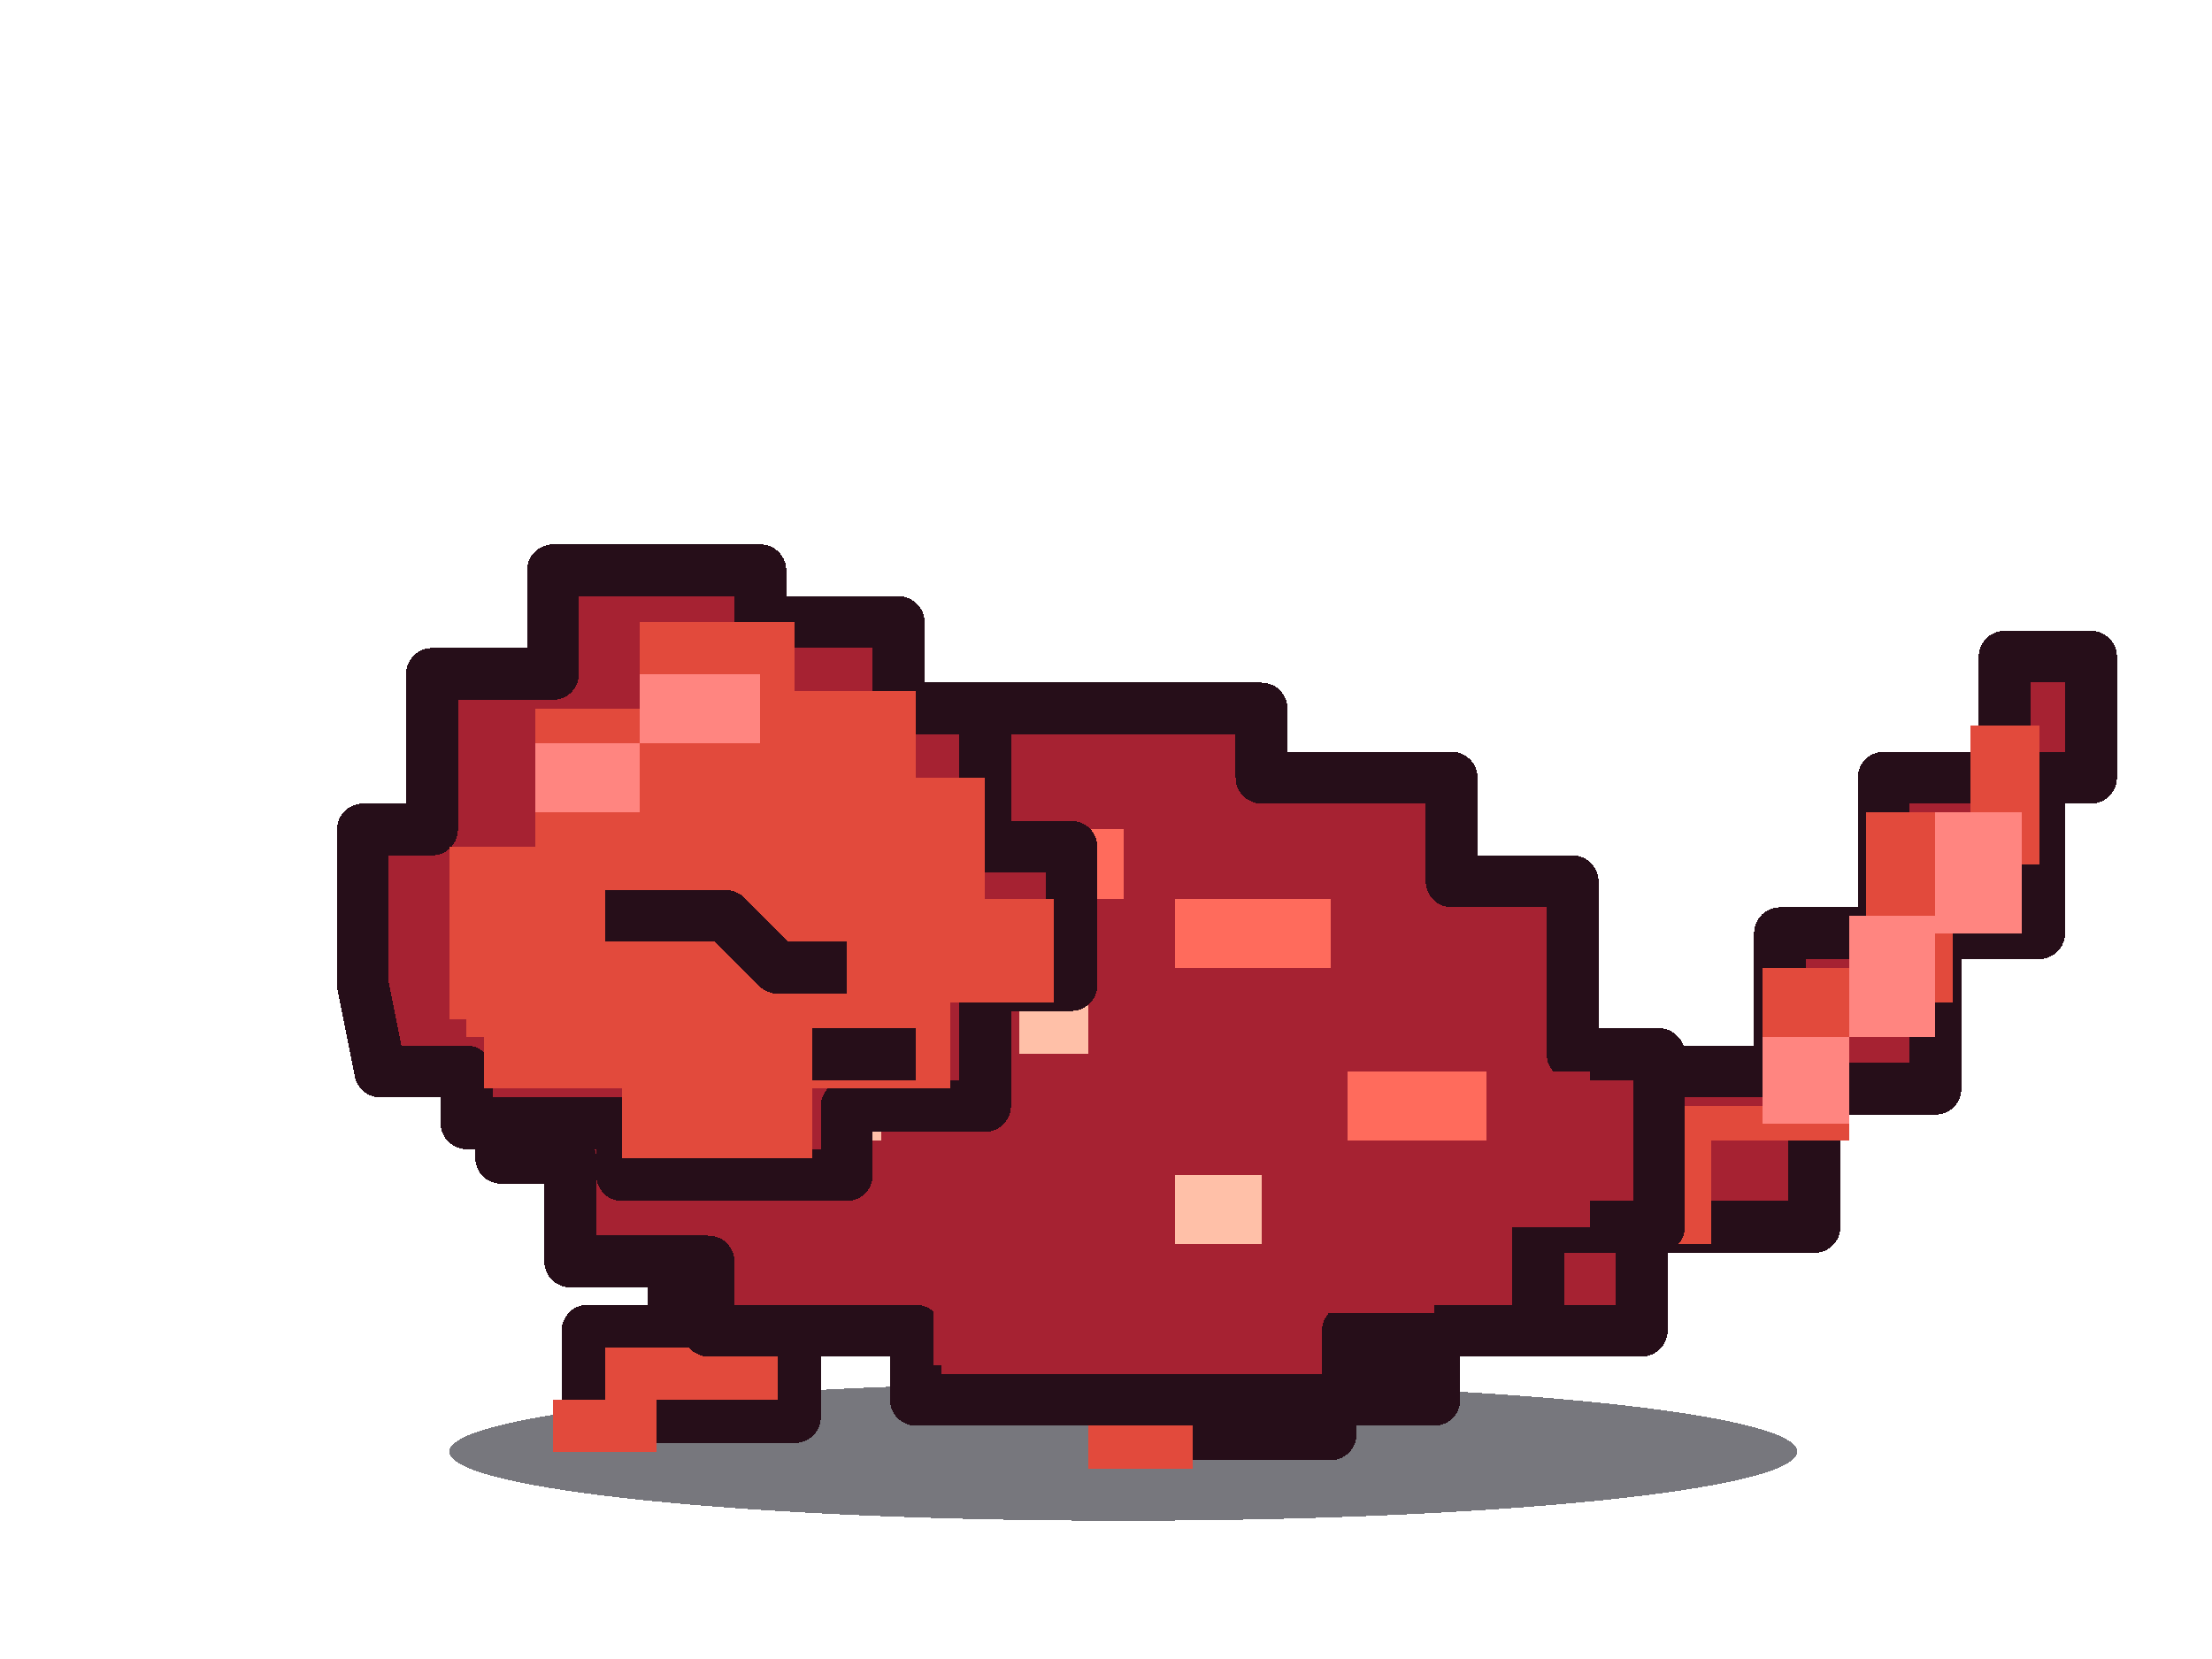
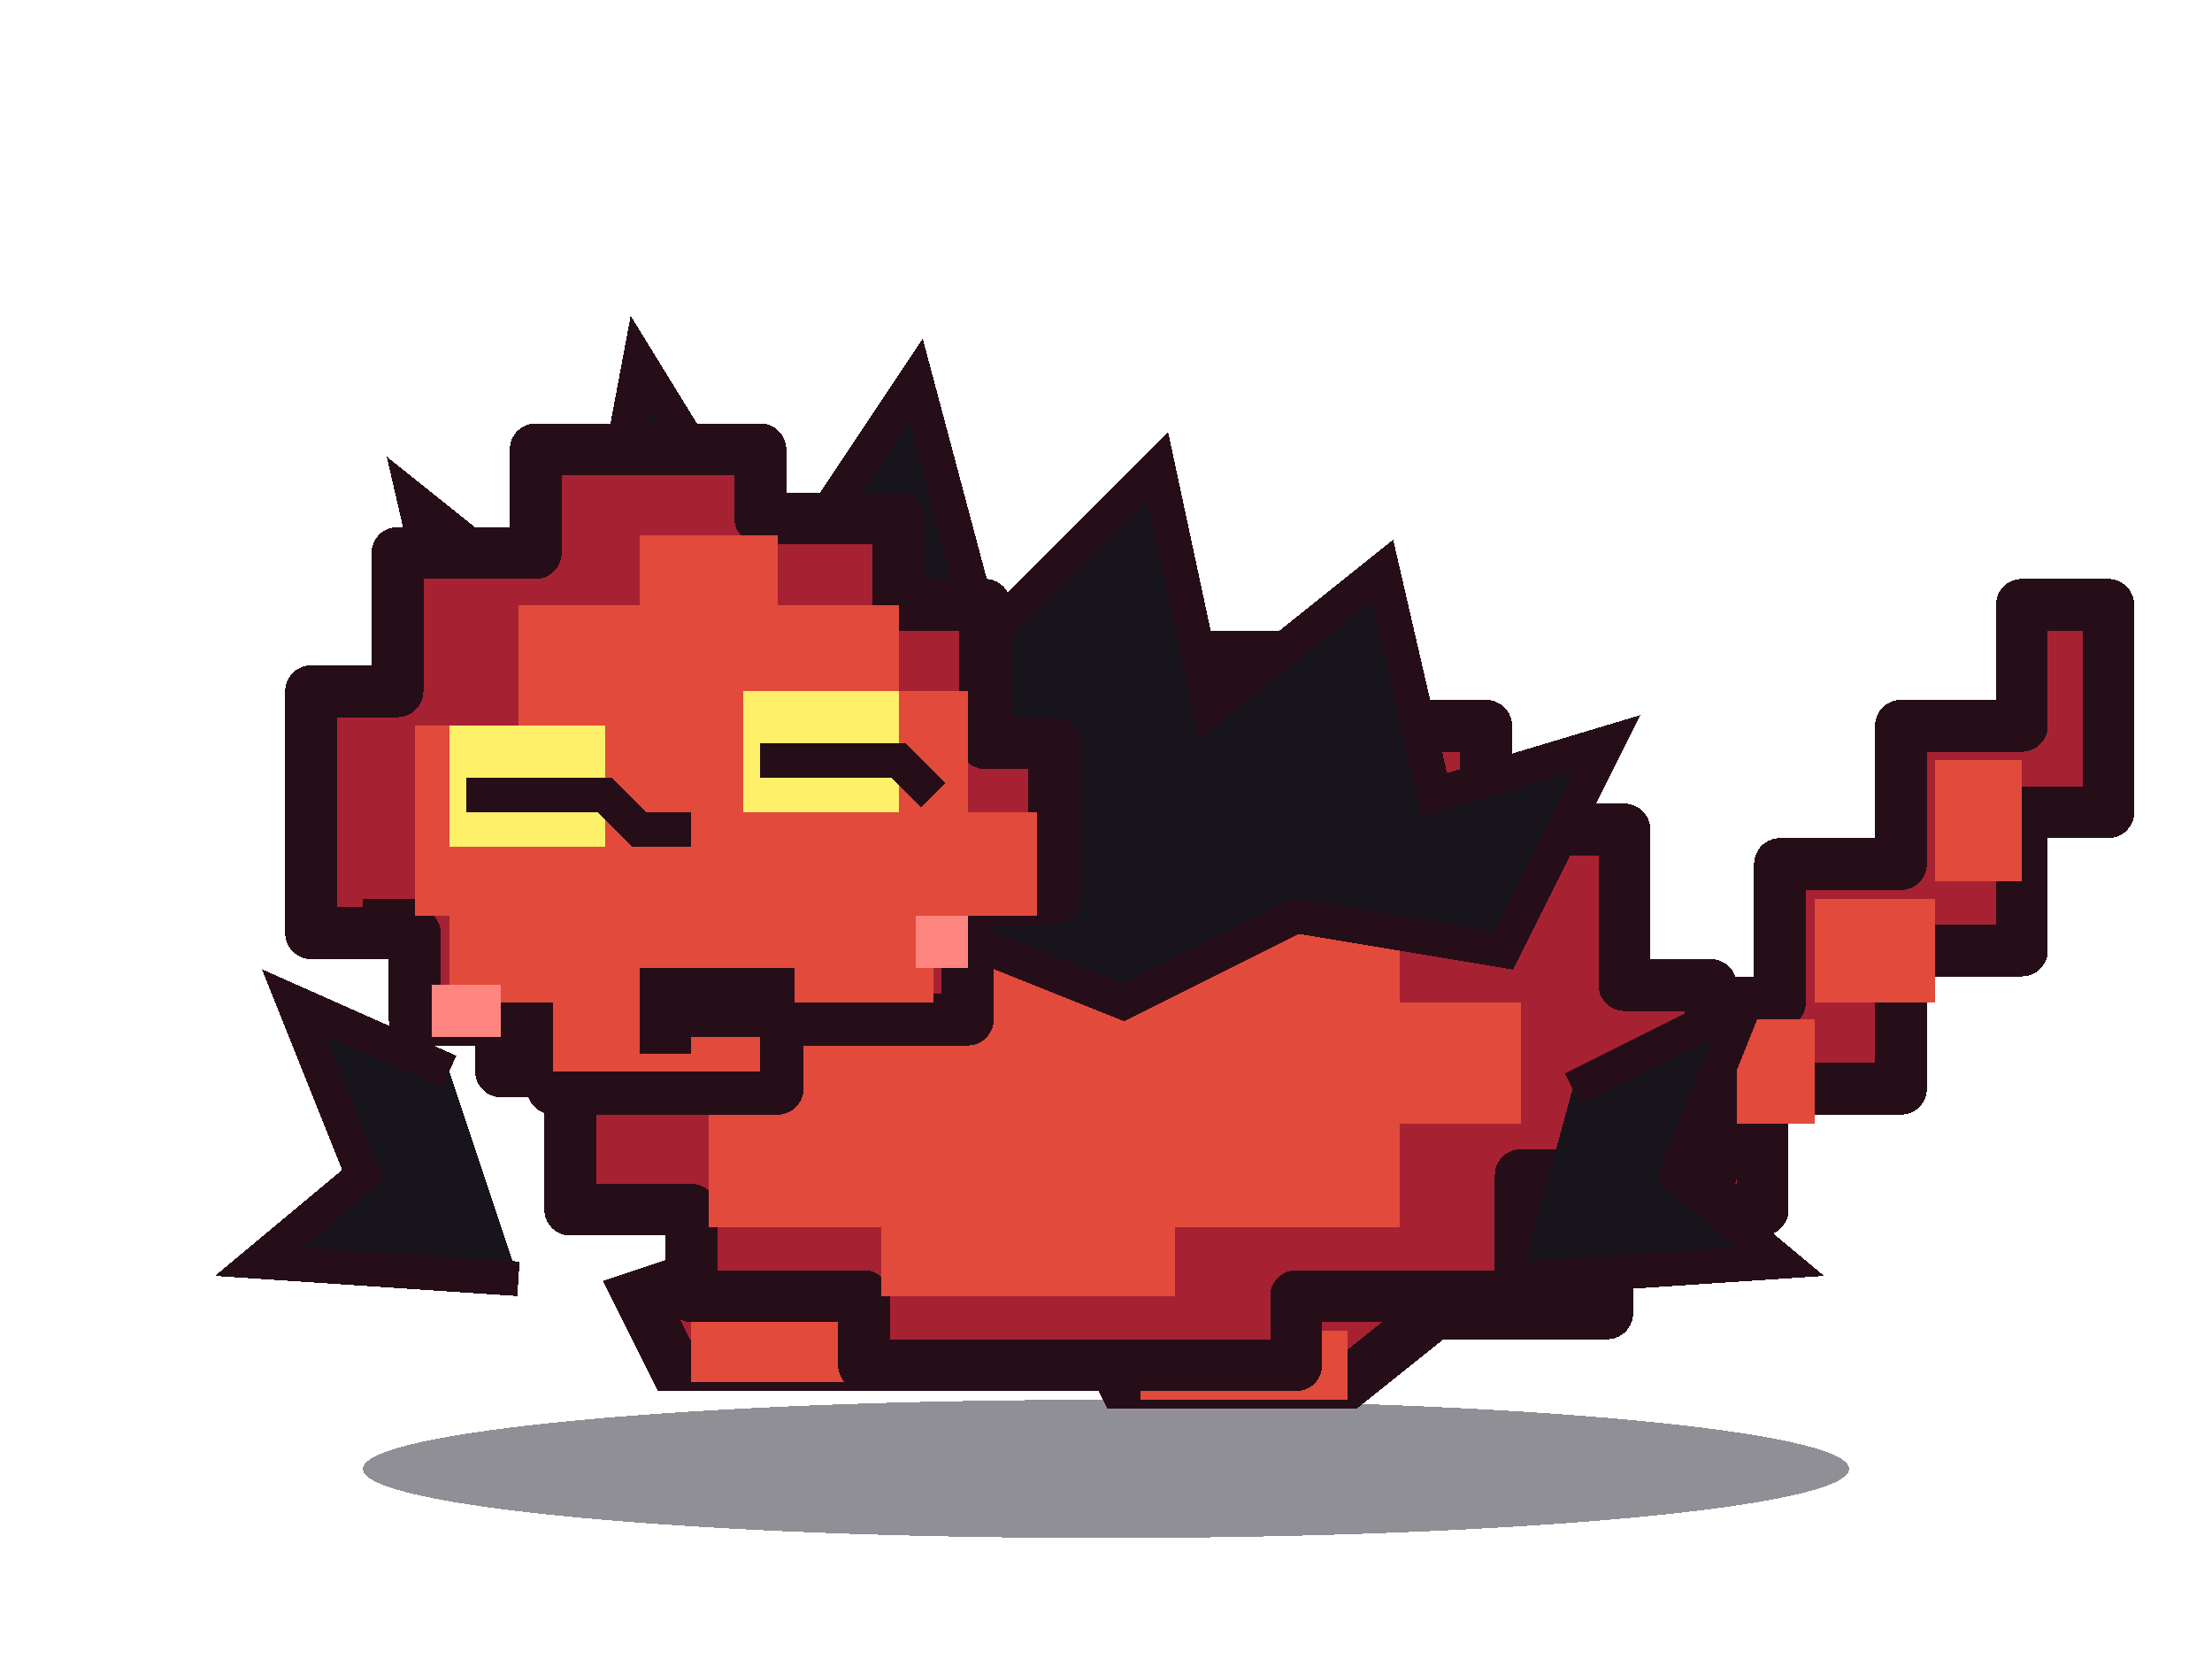
<svg xmlns="http://www.w3.org/2000/svg" viewBox="0 0 128 96" shape-rendering="crispEdges">
-   <style>
- @keyframes sleepy-breathe{0%,100%{transform:translateY(0) scaleY(1)}50%{transform:translateY(1px) scaleY(.97)}}
- @keyframes sleepy-tail{0%,100%{transform:rotate(0)}50%{transform:rotate(-2deg)}}
- .coil{animation:sleepy-breathe 2.8s steps(3,end) infinite;transform-box:fill-box;transform-origin:50% 85%}
- .tail{animation:sleepy-tail 3.5s steps(2,end) infinite;transform-box:fill-box;transform-origin:20% 80%}
- @media(prefers-reduced-motion:reduce){.coil,.tail{animation:none}}
- </style>
-   <ellipse cx="65" cy="84" rx="39" ry="4" fill="#080713" opacity=".55" />
-   <g stroke="#260e19" stroke-width="3" stroke-linejoin="round">
-     <g class="tail">
-       <path fill="#a62232" d="M82 68H95V62H103V54H109V45H116V38H121V45H118V54H112V63H105V71H95V77H83V81H70V76H80Z" />
-       <path fill="#e24a3c" stroke="none" d="M84 70h10v-6h8v-8h6v-9h6v-5h4v8h-5v8h-6v8h-8v6h-9v4h-9v-4h3z" />
-       <path fill="#ff8580" stroke="none" d="M112 47h5v7h-5v6h-5v5h-5v-5h5v-7h5z" />
-     </g>
-     <path fill="#a62232" d="M39 70h12v7h-5v5H34v-5h5z" />
-     <path fill="#e24a3c" stroke="none" d="M35 78h10v3h-7v3h-6v-3h3z" />
-     <path fill="#a62232" d="M70 71h12v7h-5v5H65v-5h5z" />
-     <path fill="#e24a3c" stroke="none" d="M66 79h10v3h-7v3h-6v-3h3z" />
-     <g class="coil">
-       <path fill="#a62232" d="M31 59H36V50H44V44H57V41H73V45H84V51H91V61H96V71H89V77H78V81H53V77H41V73H33V67H29V62H31Z" />
-       <path fill="#a62232" stroke="none" d="M36 59h7v-9h9v-4h16v4h12v4h7v8h5v9h-9v5H76v3H54v-4H43v-4h-7z" />
-       <path fill="#ff6b5c" stroke="none" d="M47 52h10v-4h8v4h-8v4H47zM68 52h9v4h-9zM78 62h8v4h-8z" />
-       <path fill="#ffc0a8" stroke="none" d="M47 62h4v4h-4zM59 57h4v4h-4zM68 68h5v4h-5z" />
-       <path fill="#a62232" d="M21 57V48H25V39H32V33H44V36H52V41H57V49H62V57H57V64H49V68H36V65H27V62H22Z" />
-       <path fill="#e24a3c" stroke="none" d="M26 49h5v-8h6v-5h9v4h7v5h4v7h4v6h-6v5H47v4H36v-4h-8v-4h-2z" />
-       <path fill="#ff8580" stroke="none" d="M31 43h6v-4h7v4h-7v4h-6z" />
-       <path fill="none" stroke="#260e19" stroke-width="3" d="M35 53h7l3 3h4M47 61h6" />
-       <path fill="#e24a3c" stroke="none" d="M27 57h3v3h-3z" />
-     </g>
-   </g>
+   <ellipse cx="64" cy="85" rx="43" ry="4" fill="#080713" opacity=".45" />
+   <path d="M82 65h12v-7h9v-8h7v-8h7v-7h5v12h-5v8h-7v8h-8v7h-9v6H82z" fill="#a62232" stroke="#260e19" stroke-width="3" stroke-linejoin="round" />
+   <path d="M87 65h10v-6h8v-7h7v-8h5v7h-5v7h-7v7h-8v5h-8z" fill="#e24a3c" />
+   <path d="M43 68h14v7l-5 4H39l-2-4 6-2zM69 69h14v7l-5 4H65l-2-4 6-2z" fill="#a62232" stroke="#260e19" stroke-width="3" />
+   <path d="M40 76h12v4H40zM66 77h12v4H66z" fill="#e24a3c" />
+   <path d="M35 57V48h9v-6h13v-4h18v4h11v6h8v9h5v11H88v7H75v4H50v-4H40v-5h-7v-8h-4v-5z" fill="#a62232" stroke="#260e19" stroke-width="3" stroke-linejoin="round" />
+   <path d="M43 54h12v-5h14v4h12v5h7v7h-7v6H68v4H51v-4H41v-7h-4v-5h6z" fill="#e24a3c" />
+   <path d="M27 42l-3-13 10 8 3-16 8 13 8-12 4 15 10-10 3 14 10-8 3 13 10-3-6 12-12-2-10 5-10-4-10 3-8-6z" fill="#17141b" stroke="#260e19" stroke-width="2" />
+   <path d="M26 62l-9-4 4 10-6 5 15 1M91 63l10-5-4 10 6 5-15 1" fill="#17141b" stroke="#260e19" stroke-width="2" />
+   <path d="M32 51h10v9H32z" fill="#a62232" stroke="#260e19" stroke-width="2" />
+   <path d="M18 49v-9h5v-8h8v-6h13v4h8v5h5v8h4v9h-5v7H45v4H32v-4h-8v-5h-6z" fill="#a62232" stroke="#260e19" stroke-width="3" stroke-linejoin="round" />
+   <path d="M24 42h6v-7h7v-4h8v4h7v5h4v7h4v6h-6v5H44v4H32v-4h-6v-5h-2z" fill="#e24a3c" />
+   <path d="M26 42h9v7h-9zM43 40h9v7h-9z" fill="#fff06a" />
+   <path d="M29 44h4v5h-4zM46 42h4v5h-4z" fill="#fff06a" />
+   <path d="M21 52h3v3h-3zM37 56h9v3h-6v2h-3z" fill="#260e19" />
+   <path d="M25 57h4v3h-4zM53 53h3v3h-3z" fill="#ff8580" />
+   <path d="M27 46h8l2 2h3M44 44h8l2 2" fill="none" stroke="#260e19" stroke-width="2" />
+   <path d="M39 59h7" stroke="#260e19" stroke-width="2" />
</svg>
